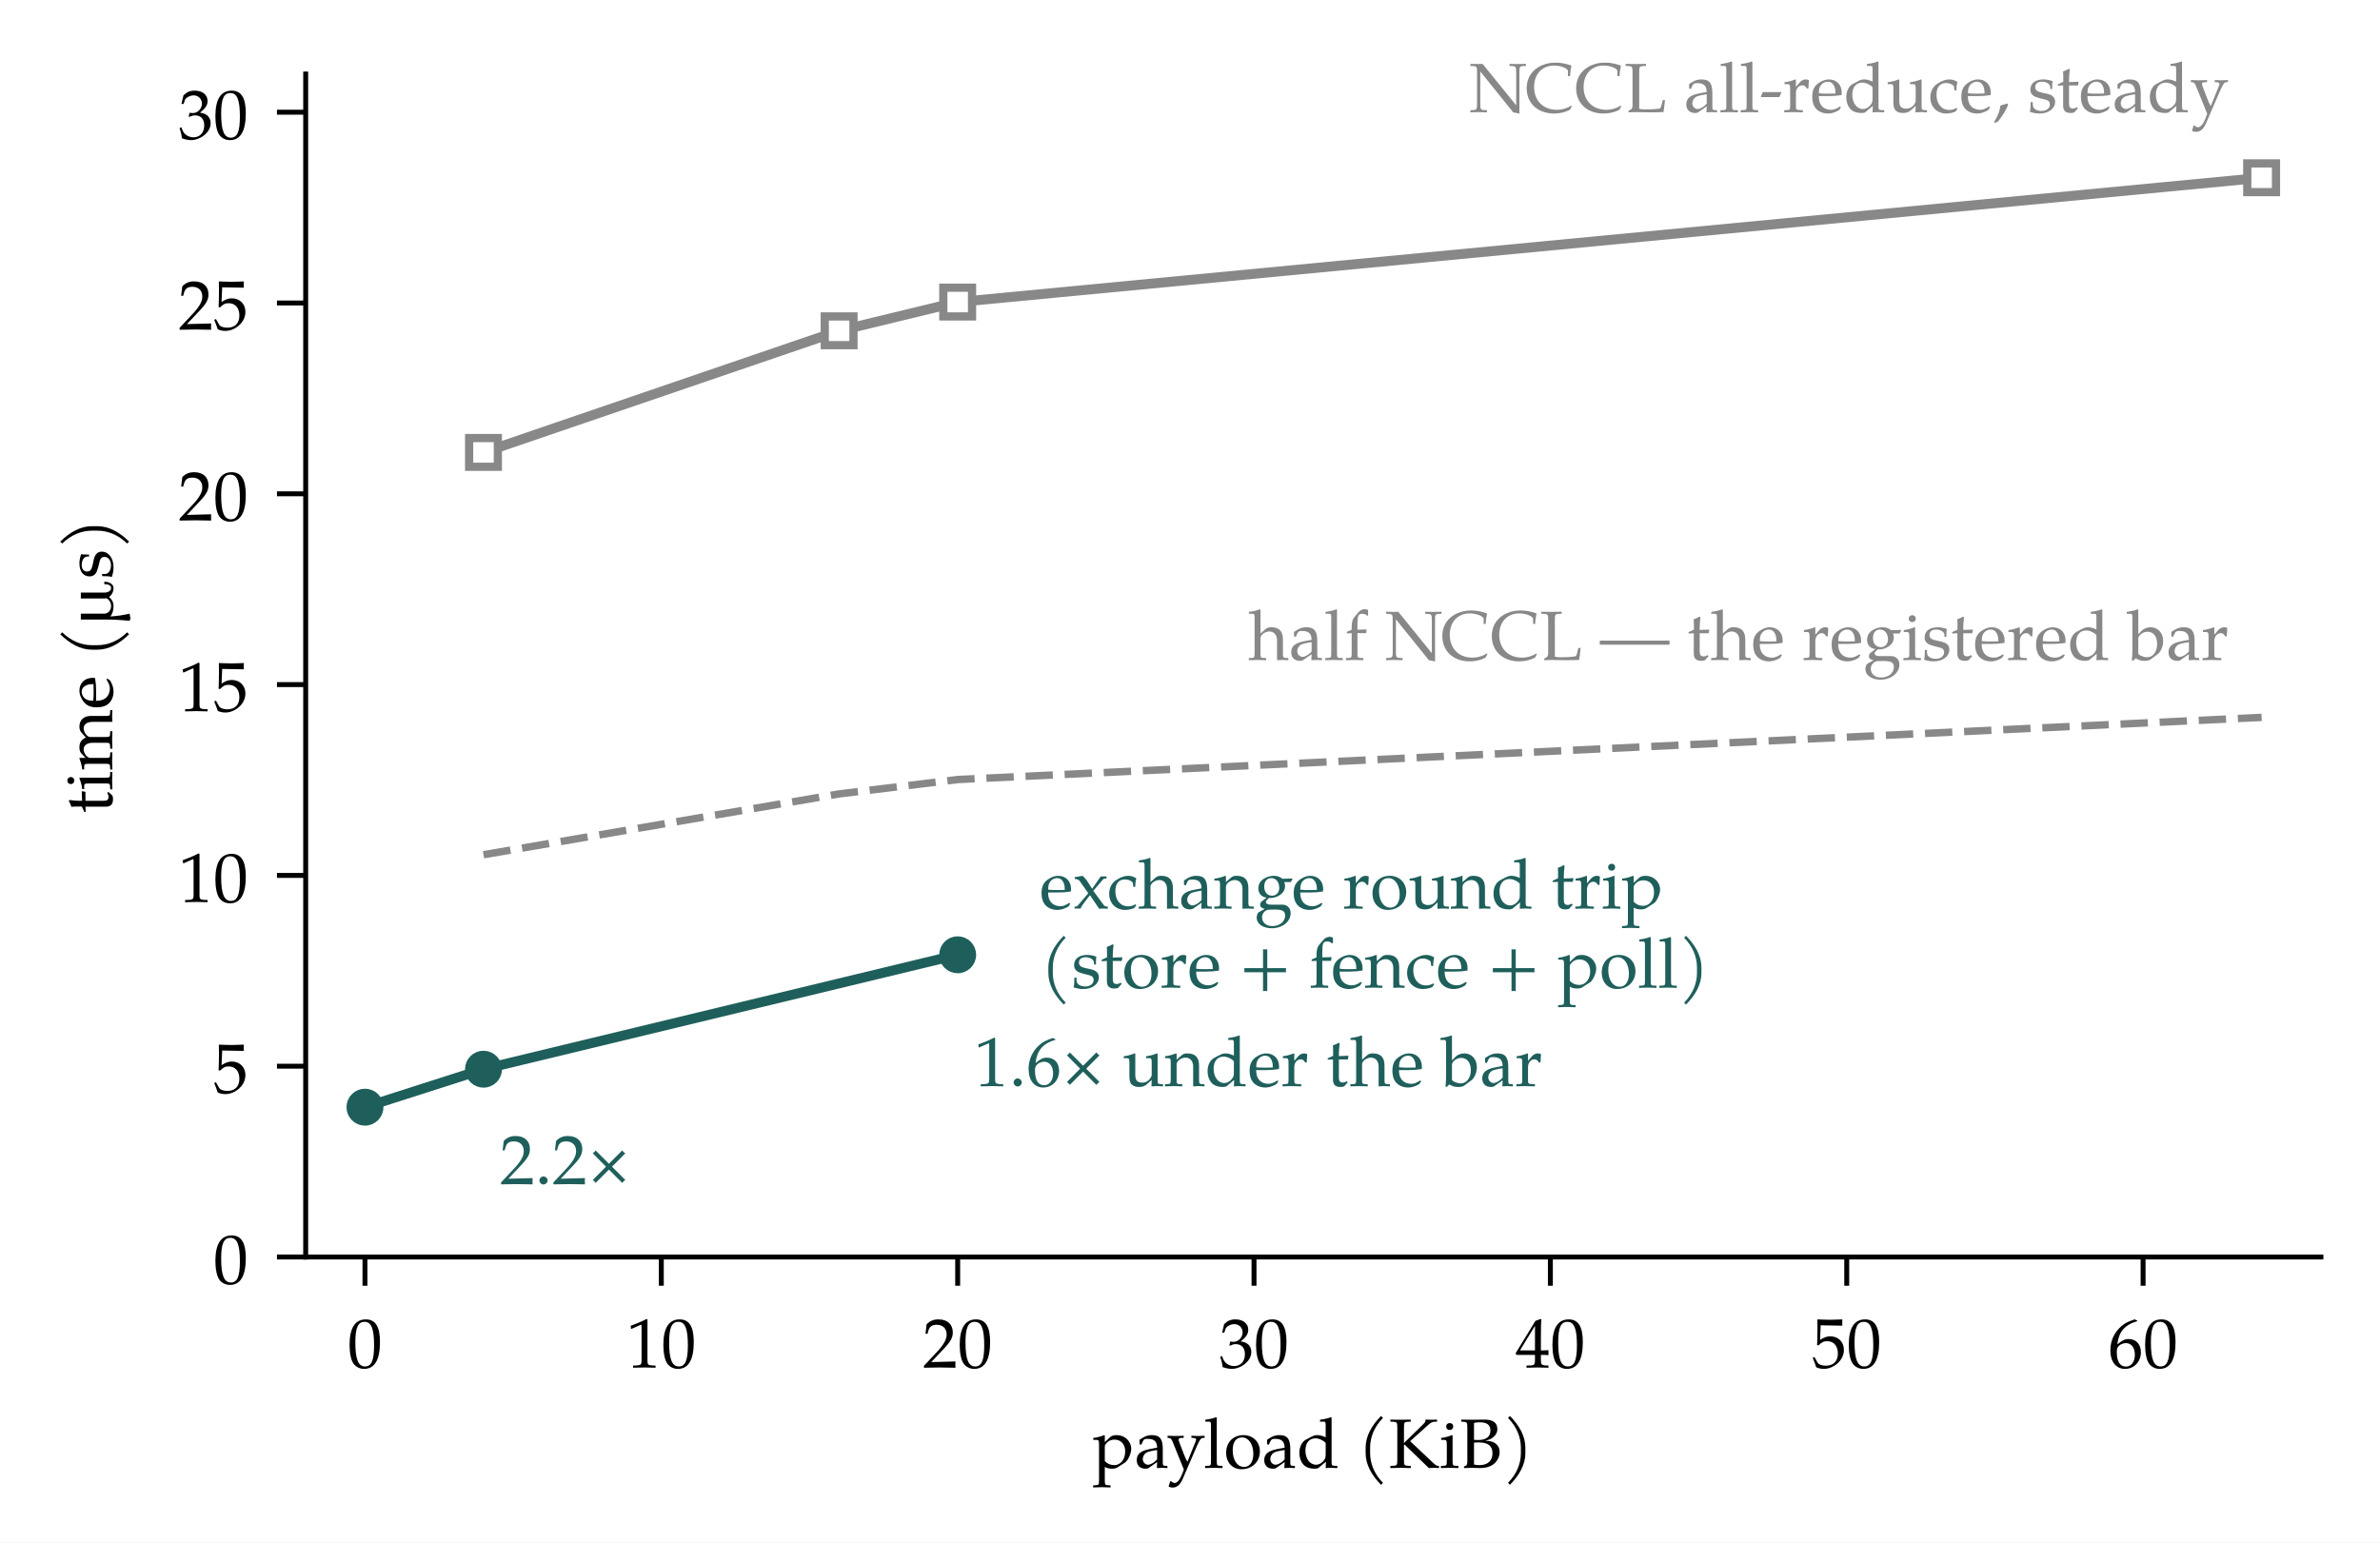
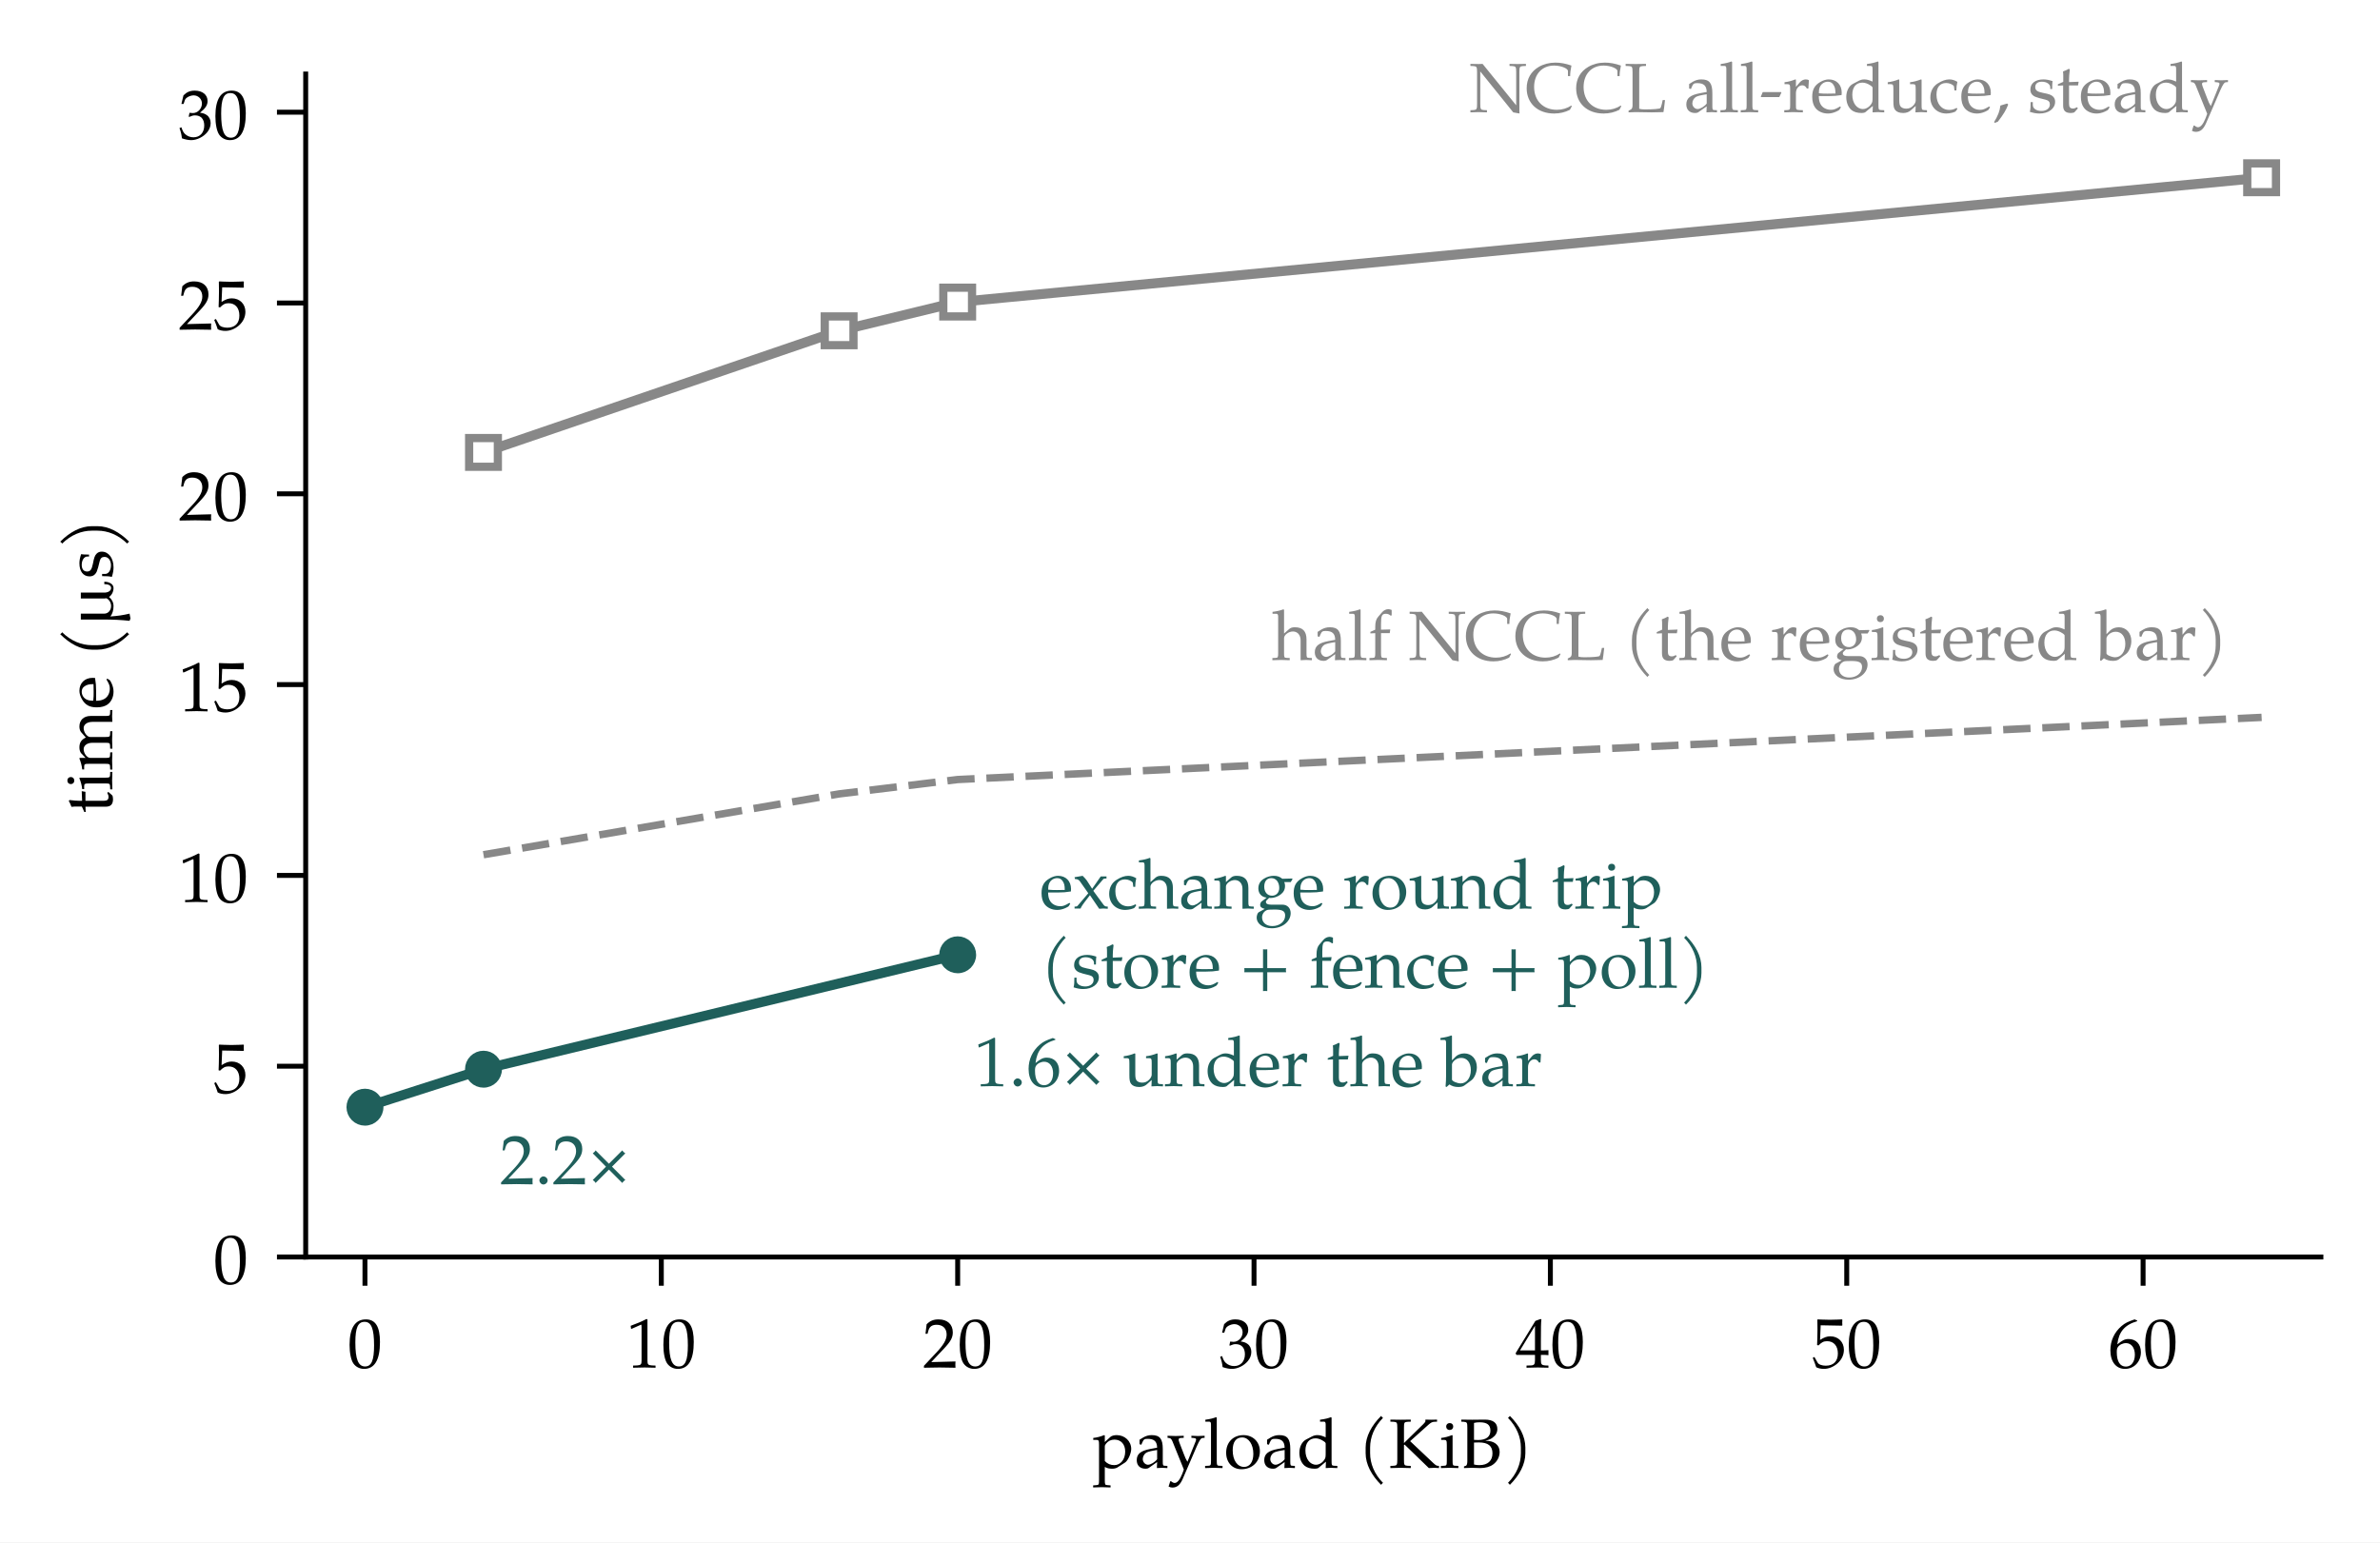
<svg xmlns="http://www.w3.org/2000/svg" xmlns:xlink="http://www.w3.org/1999/xlink" width="289.963pt" height="187.938pt" viewBox="0 0 289.963 187.938" version="1.1">
  <defs>
    <style type="text/css">*{stroke-linejoin: round; stroke-linecap: butt}</style>
  </defs>
  <g id="figure_1">
    <g id="patch_1">
      <path d="M 0 187.938  L 289.963 187.938  L 289.963 0  L 0 0  z " style="fill: #ffffff" />
    </g>
    <g id="axes_1">
      <g id="patch_2">
        <path d="M 37.243 153.164  L 282.763 153.164  L 282.763 9.02  L 37.243 9.02  z " style="fill: #ffffff" />
      </g>
      <g id="matplotlib.axis_1">
        <g id="xtick_1">
          <g id="line2d_1">
            <defs>
-               <path id="m747c466bbf" d="M 0 0  L 0 3.5  " style="stroke: #000000; stroke-width: 0.6" />
+               <path id="m3a32d14a56" d="M 0 0  L 0 3.5  " style="stroke: #000000; stroke-width: 0.6" />
            </defs>
            <g>
-               <use xlink:href="#m747c466bbf" x="44.464" y="153.164" style="stroke: #000000; stroke-width: 0.6" />
+               <use xlink:href="#m3a32d14a56" x="44.464" y="153.164" style="stroke: #000000; stroke-width: 0.6" />
            </g>
          </g>
          <g id="text_1">
            <text style="font-size: 8.5px; font-family: 'TeX Gyre Pagella', 'P052', 'Palatino', 'DejaVu Serif', serif; text-anchor: middle" x="44.464" y="166.623" transform="rotate(-0 44.46383 166.6232)">0</text>
          </g>
        </g>
        <g id="xtick_2">
          <g id="line2d_2">
            <g>
-               <use xlink:href="#m747c466bbf" x="80.57" y="153.164" style="stroke: #000000; stroke-width: 0.6" />
+               <use xlink:href="#m3a32d14a56" x="80.57" y="153.164" style="stroke: #000000; stroke-width: 0.6" />
            </g>
          </g>
          <g id="text_2">
            <text style="font-size: 8.5px; font-family: 'TeX Gyre Pagella', 'P052', 'Palatino', 'DejaVu Serif', serif; text-anchor: middle" x="80.57" y="166.623" transform="rotate(-0 80.56972 166.6232)">10</text>
          </g>
        </g>
        <g id="xtick_3">
          <g id="line2d_3">
            <g>
-               <use xlink:href="#m747c466bbf" x="116.676" y="153.164" style="stroke: #000000; stroke-width: 0.6" />
+               <use xlink:href="#m3a32d14a56" x="116.676" y="153.164" style="stroke: #000000; stroke-width: 0.6" />
            </g>
          </g>
          <g id="text_3">
            <text style="font-size: 8.5px; font-family: 'TeX Gyre Pagella', 'P052', 'Palatino', 'DejaVu Serif', serif; text-anchor: middle" x="116.676" y="166.623" transform="rotate(-0 116.6756 166.6232)">20</text>
          </g>
        </g>
        <g id="xtick_4">
          <g id="line2d_4">
            <g>
-               <use xlink:href="#m747c466bbf" x="152.781" y="153.164" style="stroke: #000000; stroke-width: 0.6" />
+               <use xlink:href="#m3a32d14a56" x="152.781" y="153.164" style="stroke: #000000; stroke-width: 0.6" />
            </g>
          </g>
          <g id="text_4">
            <text style="font-size: 8.5px; font-family: 'TeX Gyre Pagella', 'P052', 'Palatino', 'DejaVu Serif', serif; text-anchor: middle" x="152.781" y="166.623" transform="rotate(-0 152.7815 166.6232)">30</text>
          </g>
        </g>
        <g id="xtick_5">
          <g id="line2d_5">
            <g>
-               <use xlink:href="#m747c466bbf" x="188.887" y="153.164" style="stroke: #000000; stroke-width: 0.6" />
+               <use xlink:href="#m3a32d14a56" x="188.887" y="153.164" style="stroke: #000000; stroke-width: 0.6" />
            </g>
          </g>
          <g id="text_5">
            <text style="font-size: 8.5px; font-family: 'TeX Gyre Pagella', 'P052', 'Palatino', 'DejaVu Serif', serif; text-anchor: middle" x="188.887" y="166.623" transform="rotate(-0 188.8874 166.6232)">40</text>
          </g>
        </g>
        <g id="xtick_6">
          <g id="line2d_6">
            <g>
-               <use xlink:href="#m747c466bbf" x="224.993" y="153.164" style="stroke: #000000; stroke-width: 0.6" />
+               <use xlink:href="#m3a32d14a56" x="224.993" y="153.164" style="stroke: #000000; stroke-width: 0.6" />
            </g>
          </g>
          <g id="text_6">
            <text style="font-size: 8.5px; font-family: 'TeX Gyre Pagella', 'P052', 'Palatino', 'DejaVu Serif', serif; text-anchor: middle" x="224.993" y="166.623" transform="rotate(-0 224.9932 166.6232)">50</text>
          </g>
        </g>
        <g id="xtick_7">
          <g id="line2d_7">
            <g>
-               <use xlink:href="#m747c466bbf" x="261.099" y="153.164" style="stroke: #000000; stroke-width: 0.6" />
+               <use xlink:href="#m3a32d14a56" x="261.099" y="153.164" style="stroke: #000000; stroke-width: 0.6" />
            </g>
          </g>
          <g id="text_7">
            <text style="font-size: 8.5px; font-family: 'TeX Gyre Pagella', 'P052', 'Palatino', 'DejaVu Serif', serif; text-anchor: middle" x="261.099" y="166.623" transform="rotate(-0 261.0991 166.6232)">60</text>
          </g>
        </g>
        <g id="text_8">
          <text style="font-size: 8.5px; font-family: 'TeX Gyre Pagella', 'P052', 'Palatino', 'DejaVu Serif', serif; text-anchor: middle" x="160.003" y="178.85" transform="rotate(-0 160.0027 178.8496)">payload (KiB)</text>
        </g>
      </g>
      <g id="matplotlib.axis_2">
        <g id="ytick_1">
          <g id="line2d_8">
            <defs>
-               <path id="m77efd5e165" d="M 0 0  L -3.5 0  " style="stroke: #000000; stroke-width: 0.6" />
+               <path id="meda13e9157" d="M 0 0  L -3.5 0  " style="stroke: #000000; stroke-width: 0.6" />
            </defs>
            <g>
-               <use xlink:href="#m77efd5e165" x="37.243" y="153.164" style="stroke: #000000; stroke-width: 0.6" />
+               <use xlink:href="#meda13e9157" x="37.243" y="153.164" style="stroke: #000000; stroke-width: 0.6" />
            </g>
          </g>
          <g id="text_9">
            <text style="font-size: 8.5px; font-family: 'TeX Gyre Pagella', 'P052', 'Palatino', 'DejaVu Serif', serif; text-anchor: end" x="30.243" y="156.394" transform="rotate(-0 30.24266 156.3938)">0</text>
          </g>
        </g>
        <g id="ytick_2">
          <g id="line2d_9">
            <g>
-               <use xlink:href="#m77efd5e165" x="37.243" y="129.915" style="stroke: #000000; stroke-width: 0.6" />
+               <use xlink:href="#meda13e9157" x="37.243" y="129.915" style="stroke: #000000; stroke-width: 0.6" />
            </g>
          </g>
          <g id="text_10">
            <text style="font-size: 8.5px; font-family: 'TeX Gyre Pagella', 'P052', 'Palatino', 'DejaVu Serif', serif; text-anchor: end" x="30.243" y="133.145" transform="rotate(-0 30.24266 133.1448)">5</text>
          </g>
        </g>
        <g id="ytick_3">
          <g id="line2d_10">
            <g>
-               <use xlink:href="#m77efd5e165" x="37.243" y="106.666" style="stroke: #000000; stroke-width: 0.6" />
+               <use xlink:href="#meda13e9157" x="37.243" y="106.666" style="stroke: #000000; stroke-width: 0.6" />
            </g>
          </g>
          <g id="text_11">
            <text style="font-size: 8.5px; font-family: 'TeX Gyre Pagella', 'P052', 'Palatino', 'DejaVu Serif', serif; text-anchor: end" x="30.243" y="109.896" transform="rotate(-0 30.24266 109.8958)">10</text>
          </g>
        </g>
        <g id="ytick_4">
          <g id="line2d_11">
            <g>
-               <use xlink:href="#m77efd5e165" x="37.243" y="83.417" style="stroke: #000000; stroke-width: 0.6" />
+               <use xlink:href="#meda13e9157" x="37.243" y="83.417" style="stroke: #000000; stroke-width: 0.6" />
            </g>
          </g>
          <g id="text_12">
            <text style="font-size: 8.5px; font-family: 'TeX Gyre Pagella', 'P052', 'Palatino', 'DejaVu Serif', serif; text-anchor: end" x="30.243" y="86.647" transform="rotate(-0 30.24266 86.64674)">15</text>
          </g>
        </g>
        <g id="ytick_5">
          <g id="line2d_12">
            <g>
-               <use xlink:href="#m77efd5e165" x="37.243" y="60.168" style="stroke: #000000; stroke-width: 0.6" />
+               <use xlink:href="#meda13e9157" x="37.243" y="60.168" style="stroke: #000000; stroke-width: 0.6" />
            </g>
          </g>
          <g id="text_13">
            <text style="font-size: 8.5px; font-family: 'TeX Gyre Pagella', 'P052', 'Palatino', 'DejaVu Serif', serif; text-anchor: end" x="30.243" y="63.398" transform="rotate(-0 30.24266 63.39771)">20</text>
          </g>
        </g>
        <g id="ytick_6">
          <g id="line2d_13">
            <g>
-               <use xlink:href="#m77efd5e165" x="37.243" y="36.919" style="stroke: #000000; stroke-width: 0.6" />
+               <use xlink:href="#meda13e9157" x="37.243" y="36.919" style="stroke: #000000; stroke-width: 0.6" />
            </g>
          </g>
          <g id="text_14">
            <text style="font-size: 8.5px; font-family: 'TeX Gyre Pagella', 'P052', 'Palatino', 'DejaVu Serif', serif; text-anchor: end" x="30.243" y="40.149" transform="rotate(-0 30.24266 40.14867)">25</text>
          </g>
        </g>
        <g id="ytick_7">
          <g id="line2d_14">
            <g>
-               <use xlink:href="#m77efd5e165" x="37.243" y="13.67" style="stroke: #000000; stroke-width: 0.6" />
+               <use xlink:href="#meda13e9157" x="37.243" y="13.67" style="stroke: #000000; stroke-width: 0.6" />
            </g>
          </g>
          <g id="text_15">
            <text style="font-size: 8.5px; font-family: 'TeX Gyre Pagella', 'P052', 'Palatino', 'DejaVu Serif', serif; text-anchor: end" x="30.243" y="16.9" transform="rotate(-0 30.24266 16.89964)">30</text>
          </g>
        </g>
        <g id="text_16">
          <text style="font-size: 8.5px; font-family: 'TeX Gyre Pagella', 'P052', 'Palatino', 'DejaVu Serif', serif; text-anchor: middle" x="13.659" y="81.092" transform="rotate(-90 13.65867 81.0925)">time (µs)</text>
        </g>
      </g>
      <g id="line2d_15">
-         <path d="M 58.906 55.126  L 102.233 40.307  L 116.676 36.805  L 275.541 21.659  " clip-path="url(#p84090d931d)" style="fill: none; stroke: #888888; stroke-width: 1.2; stroke-linecap: square" />
+         <path d="M 58.906 55.126  L 102.233 40.307  L 116.676 36.805  L 275.541 21.659  " clip-path="url(#p76d83d74de)" style="fill: none; stroke: #888888; stroke-width: 1.2; stroke-linecap: square" />
        <defs>
-           <path id="m6932f3d54b" d="M -1.75 1.75  L 1.75 1.75  L 1.75 -1.75  L -1.75 -1.75  z " style="stroke: #888888; stroke-linejoin: miter" />
+           <path id="m8973234b57" d="M -1.75 1.75  L 1.75 1.75  L 1.75 -1.75  L -1.75 -1.75  z " style="stroke: #888888; stroke-linejoin: miter" />
        </defs>
-         <g clip-path="url(#p84090d931d)">
-           <use xlink:href="#m6932f3d54b" x="58.906" y="55.126" style="fill: #ffffff; stroke: #888888; stroke-linejoin: miter" />
-           <use xlink:href="#m6932f3d54b" x="102.233" y="40.307" style="fill: #ffffff; stroke: #888888; stroke-linejoin: miter" />
-           <use xlink:href="#m6932f3d54b" x="116.676" y="36.805" style="fill: #ffffff; stroke: #888888; stroke-linejoin: miter" />
-           <use xlink:href="#m6932f3d54b" x="275.541" y="21.659" style="fill: #ffffff; stroke: #888888; stroke-linejoin: miter" />
+         <g clip-path="url(#p76d83d74de)">
+           <use xlink:href="#m8973234b57" x="58.906" y="55.126" style="fill: #ffffff; stroke: #888888; stroke-linejoin: miter" />
+           <use xlink:href="#m8973234b57" x="102.233" y="40.307" style="fill: #ffffff; stroke: #888888; stroke-linejoin: miter" />
+           <use xlink:href="#m8973234b57" x="116.676" y="36.805" style="fill: #ffffff; stroke: #888888; stroke-linejoin: miter" />
+           <use xlink:href="#m8973234b57" x="275.541" y="21.659" style="fill: #ffffff; stroke: #888888; stroke-linejoin: miter" />
        </g>
      </g>
      <g id="line2d_16">
-         <path d="M 58.906 104.145  L 102.233 96.736  L 116.676 94.985  L 275.541 87.412  " clip-path="url(#p84090d931d)" style="fill: none; stroke-dasharray: 3.33,1.44; stroke-dashoffset: 0; stroke: #888888; stroke-width: 0.9" />
+         <path d="M 58.906 104.145  L 102.233 96.736  L 116.676 94.985  L 275.541 87.412  " clip-path="url(#p76d83d74de)" style="fill: none; stroke-dasharray: 3.33,1.44; stroke-dashoffset: 0; stroke: #888888; stroke-width: 0.9" />
      </g>
      <g id="line2d_17">
-         <path d="M 44.464 134.907  L 58.906 130.279  L 116.676 116.34  " clip-path="url(#p84090d931d)" style="fill: none; stroke: #1f5f5b; stroke-width: 1.2; stroke-linecap: square" />
+         <path d="M 44.464 134.907  L 58.906 130.279  L 116.676 116.34  " clip-path="url(#p76d83d74de)" style="fill: none; stroke: #1f5f5b; stroke-width: 1.2; stroke-linecap: square" />
        <defs>
-           <path id="m14c7b1bf2b" d="M 0 1.75  C 0.464 1.75 0.909 1.566 1.237 1.237  C 1.566 0.909 1.75 0.464 1.75 0  C 1.75 -0.464 1.566 -0.909 1.237 -1.237  C 0.909 -1.566 0.464 -1.75 0 -1.75  C -0.464 -1.75 -0.909 -1.566 -1.237 -1.237  C -1.566 -0.909 -1.75 -0.464 -1.75 0  C -1.75 0.464 -1.566 0.909 -1.237 1.237  C -0.909 1.566 -0.464 1.75 0 1.75  z " style="stroke: #1f5f5b" />
+           <path id="m8305ab6e00" d="M 0 1.75  C 0.464 1.75 0.909 1.566 1.237 1.237  C 1.566 0.909 1.75 0.464 1.75 0  C 1.75 -0.464 1.566 -0.909 1.237 -1.237  C 0.909 -1.566 0.464 -1.75 0 -1.75  C -0.464 -1.75 -0.909 -1.566 -1.237 -1.237  C -1.566 -0.909 -1.75 -0.464 -1.75 0  C -1.75 0.464 -1.566 0.909 -1.237 1.237  C -0.909 1.566 -0.464 1.75 0 1.75  z " style="stroke: #1f5f5b" />
        </defs>
-         <g clip-path="url(#p84090d931d)">
-           <use xlink:href="#m14c7b1bf2b" x="44.464" y="134.907" style="fill: #1f5f5b; stroke: #1f5f5b" />
-           <use xlink:href="#m14c7b1bf2b" x="58.906" y="130.279" style="fill: #1f5f5b; stroke: #1f5f5b" />
-           <use xlink:href="#m14c7b1bf2b" x="116.676" y="116.34" style="fill: #1f5f5b; stroke: #1f5f5b" />
+         <g clip-path="url(#p76d83d74de)">
+           <use xlink:href="#m8305ab6e00" x="44.464" y="134.907" style="fill: #1f5f5b; stroke: #1f5f5b" />
+           <use xlink:href="#m8305ab6e00" x="58.906" y="130.279" style="fill: #1f5f5b; stroke: #1f5f5b" />
+           <use xlink:href="#m8305ab6e00" x="116.676" y="116.34" style="fill: #1f5f5b; stroke: #1f5f5b" />
        </g>
      </g>
      <g id="patch_3">
        <path d="M 37.243 153.164  L 37.243 9.02  " style="fill: none; stroke: #000000; stroke-width: 0.6; stroke-linejoin: miter; stroke-linecap: square" />
      </g>
      <g id="patch_4">
        <path d="M 37.243 153.164  L 282.763 153.164  " style="fill: none; stroke: #000000; stroke-width: 0.6; stroke-linejoin: miter; stroke-linecap: square" />
      </g>
      <g id="text_17">
        <text style="font-size: 8.5px; font-family: 'TeX Gyre Pagella', 'P052', 'Palatino', 'DejaVu Serif', serif; text-anchor: end; fill: #888888" x="271.541" y="13.659" transform="rotate(-0 271.5415 13.65867)">NCCL all-reduce, steady</text>
      </g>
      <g id="text_18">
-         <text style="font-size: 8.5px; font-family: 'TeX Gyre Pagella', 'P052', 'Palatino', 'DejaVu Serif', serif; text-anchor: end; fill: #888888" x="271.541" y="80.412" transform="rotate(-0 271.5415 80.41159)">half NCCL — the registered bar</text>
+         <text style="font-size: 8.5px; font-family: 'TeX Gyre Pagella', 'P052', 'Palatino', 'DejaVu Serif', serif; text-anchor: end; fill: #888888" x="271.541" y="80.412" transform="rotate(-0 271.5415 80.41159)">half NCCL (the registered bar)</text>
      </g>
      <g id="text_19">
        <text style="font-size: 8.5px; font-family: 'TeX Gyre Pagella', 'P052', 'Palatino', 'DejaVu Serif', serif; fill: #1f5f5b" transform="translate(126.6756 110.7008)">exchange round trip</text>
        <text style="font-size: 8.5px; font-family: 'TeX Gyre Pagella', 'P052', 'Palatino', 'DejaVu Serif', serif; fill: #1f5f5b" transform="translate(126.6756 120.3398)">(store + fence + poll)</text>
      </g>
      <g id="text_20">
        <text style="font-size: 8.5px; font-family: 'TeX Gyre Pagella', 'P052', 'Palatino', 'DejaVu Serif', serif; text-anchor: start; fill: #1f5f5b" x="60.906" y="144.279" transform="rotate(-0 60.90619 144.279)">2.2×</text>
      </g>
      <g id="text_21">
        <text style="font-size: 8.5px; font-family: 'TeX Gyre Pagella', 'P052', 'Palatino', 'DejaVu Serif', serif; text-anchor: start; fill: #1f5f5b" x="118.676" y="132.34" transform="rotate(-0 118.6756 132.3398)">1.6× under the bar</text>
      </g>
    </g>
  </g>
  <defs>
-     <clipPath id="p84090d931d">
+     <clipPath id="p76d83d74de">
      <rect x="37.243" y="9.02" width="245.52" height="144.144" />
    </clipPath>
  </defs>
</svg>
